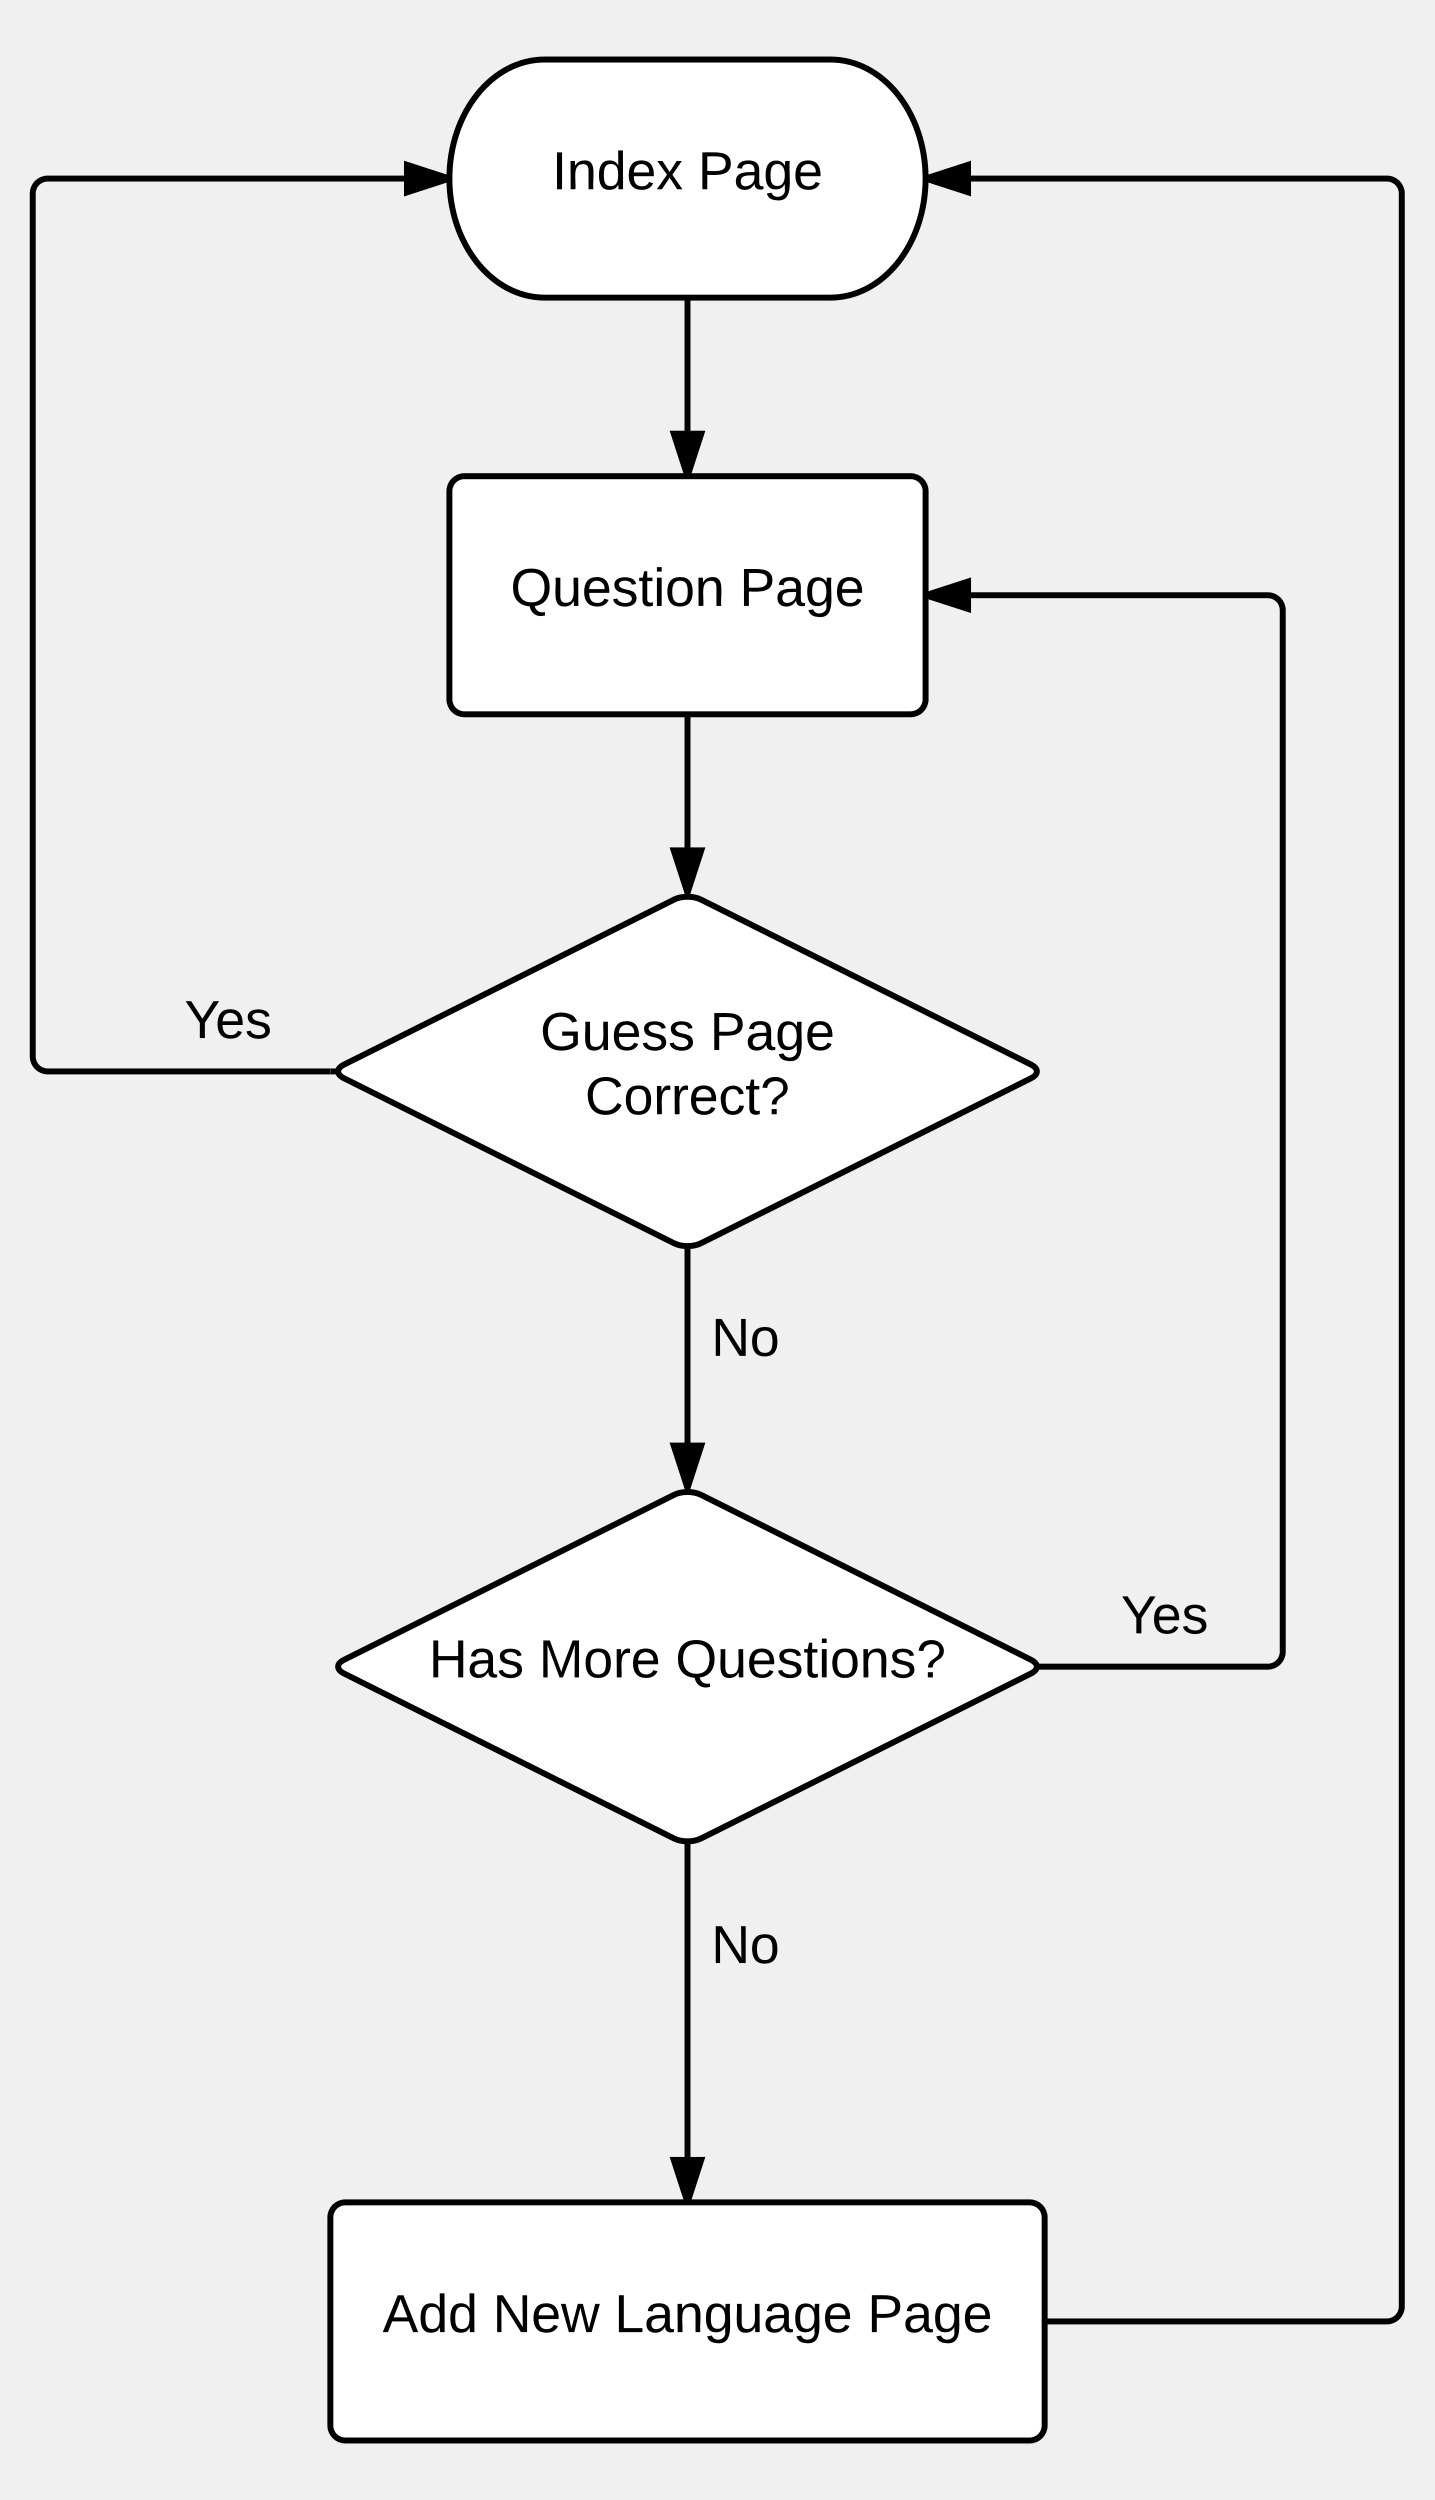
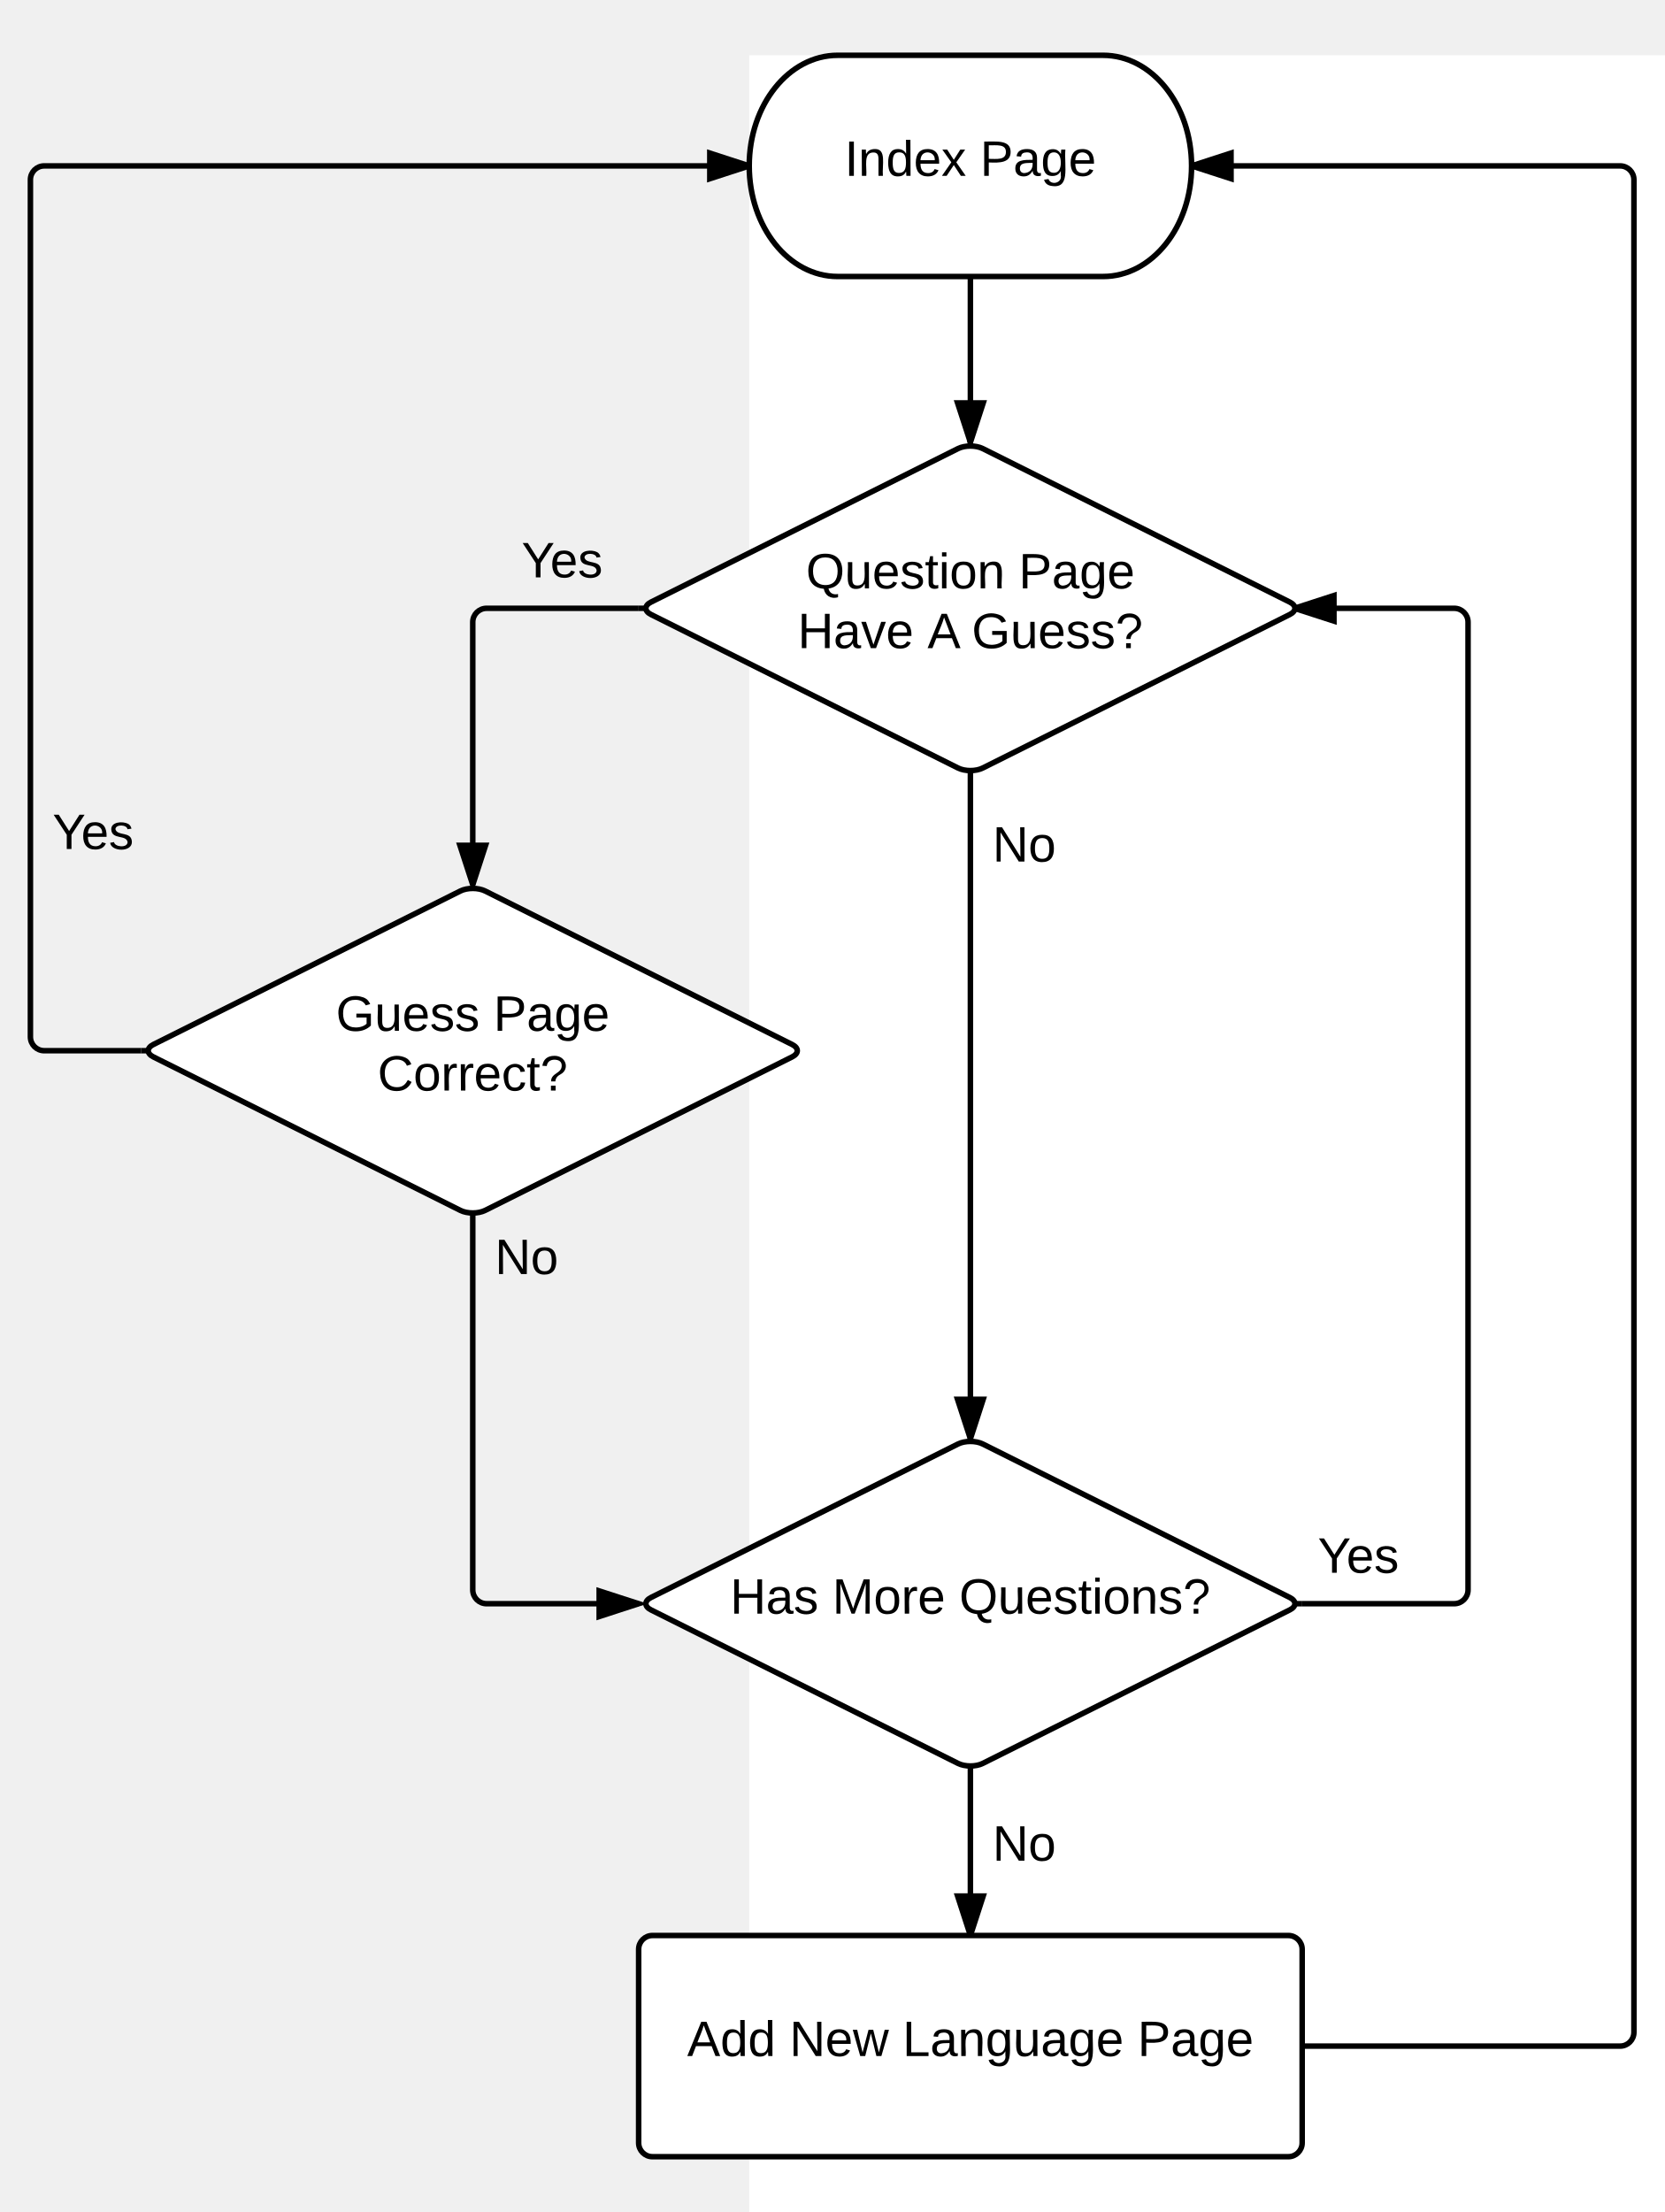
- <svg xmlns="http://www.w3.org/2000/svg" xmlns:xlink="http://www.w3.org/1999/xlink" width="482" height="840">
-   <g transform="translate(151 20)">
+ <svg xmlns="http://www.w3.org/2000/svg" xmlns:xlink="http://www.w3.org/1999/xlink" width="602" height="800">
+   <g transform="translate(271 20)">
+     <path d="M0 0h1360v1760H0z" fill="#fff" />
    <path d="M128 0c17.67 0 32 17.9 32 40s-14.33 40-32 40H32C14.33 80 0 62.1 0 40S14.33 0 32 0z" stroke="#000" stroke-width="2" fill="#fff" />
    <use xlink:href="#a" transform="matrix(1,0,0,1,5,5) translate(29.5 38.6)" />
    <use xlink:href="#b" transform="matrix(1,0,0,1,5,5) translate(78.5 38.6)" />
    <path d="M80 140v-1.92 22.65" stroke="#000" stroke-width="2" fill="none" />
    <path d="M81 140h-2v-3h2z" />
    <path d="M80 160.73l-4.64-14.27h9.28z" stroke="#000" stroke-width="2" />
    <path d="M80 80v60" stroke="#000" stroke-width="2" fill="none" />
    <path d="M81 80h-2 2zM80 140l-4.64-14.27h9.28z" />
-     <path d="M81.05 140h-2.1L74 124.73h12zm-4.3-13.27L80 136.76l3.26-10.03z" />
-     <path d="M0 145c0-2.76 2.24-5 5-5h150c2.76 0 5 2.24 5 5v70c0 2.76-2.24 5-5 5H5c-2.76 0-5-2.24-5-5z" stroke="#000" stroke-width="2" fill="#fff" />
-     <use xlink:href="#c" transform="matrix(1,0,0,1,5,145) translate(15.525 38.6)" />
-     <use xlink:href="#b" transform="matrix(1,0,0,1,5,145) translate(92.475 38.6)" />
-     <path d="M80 220v60" stroke="#000" stroke-width="2" fill="none" />
-     <path d="M81 220h-2 2zM80 280l-4.64-14.27h9.28z" />
-     <path d="M80.6 281.37l-1.1-.05h-.12l-5.4-16.6h12.03zm-3.86-14.64L80 276.76l3.26-10.03z" />
-     <path d="M75.53 282.24c2.47-1.24 6.47-1.24 8.94 0l111.06 55.52c2.47 1.24 2.47 3.24 0 4.48L84.47 397.76C82 399 78 399 75.53 397.76l-111.06-55.52c-2.47-1.24-2.47-3.24 0-4.48z" stroke="#000" stroke-width="2" fill="#fff" />
-     <use xlink:href="#d" transform="matrix(1,0,0,1,-35,285) translate(65.5 47.8)" />
-     <use xlink:href="#e" transform="matrix(1,0,0,1,-35,285) translate(122.5 47.8)" />
-     <use xlink:href="#f" transform="matrix(1,0,0,1,-35,285) translate(80.575 69.4)" />
-     <path d="M-40 340h-95c-2.76 0-5-2.24-5-5V45c0-2.76 2.24-5 5-5H0" stroke="#000" stroke-width="2" fill="none" />
-     <path d="M-37 339.6l-.36.66.36.38v.36h-3v-2h3zM0 40l-14.27 4.64v-9.28z" />
+     <path d="M80.6 141.37l-1.1-.05h-.12l-5.4-16.6h12.03zm-3.86-14.64L80 136.76l3.26-10.03z" />
+     <path d="M75.53 142.24c2.47-1.24 6.47-1.24 8.94 0l111.06 55.52c2.47 1.24 2.47 3.24 0 4.48L84.47 257.76C82 259 78 259 75.53 257.76l-111.06-55.52c-2.47-1.24-2.47-3.24 0-4.48z" stroke="#000" stroke-width="2" fill="#fff" />
+     <use xlink:href="#c" transform="matrix(1,0,0,1,-35,145) translate(55.525 47.8)" />
+     <use xlink:href="#d" transform="matrix(1,0,0,1,-35,145) translate(132.475 47.8)" />
+     <use xlink:href="#e" transform="matrix(1,0,0,1,-35,145) translate(52.525 69.4)" />
+     <use xlink:href="#f" transform="matrix(1,0,0,1,-35,145) translate(99.475 69.4)" />
+     <use xlink:href="#g" transform="matrix(1,0,0,1,-35,145) translate(115.475 69.4)" />
+     <path d="M-104.47 302.24c2.47-1.24 6.47-1.24 8.94 0l111.06 55.52c2.47 1.24 2.47 3.24 0 4.48l-111.06 55.52c-2.47 1.24-6.47 1.24-8.94 0l-111.06-55.52c-2.47-1.24-2.47-3.24 0-4.48z" stroke="#000" stroke-width="2" fill="#fff" />
+     <use xlink:href="#h" transform="matrix(1,0,0,1,-215,305) translate(65.5 47.8)" />
+     <use xlink:href="#d" transform="matrix(1,0,0,1,-215,305) translate(122.5 47.8)" />
+     <use xlink:href="#i" transform="matrix(1,0,0,1,-215,305) translate(80.575 69.4)" />
+     <path d="M-220 360h-35c-2.76 0-5-2.24-5-5V45c0-2.76 2.24-5 5-5H0" stroke="#000" stroke-width="2" fill="none" />
+     <path d="M-217 359.6l-.36.66.36.38v.36h-3v-2h3zM0 40l-14.27 4.64v-9.28z" />
    <path d="M.06 38.97L0 40l.04 1.04-15.3 4.97V34zm-13.33 4.3L-3.24 40l-10.03-3.26z" />
-     <use xlink:href="#g" transform="matrix(1,0,0,1,-89.00833,314.4) translate(0 14.4)" />
-     <path d="M80 398.66V480" stroke="#000" stroke-width="2" fill="none" />
-     <path d="M80 398.66h-1v-.05zm1 0h-.3l.3-.04zM80 480l-4.64-14.27h9.28z" />
-     <path d="M80.6 481.37l-1.1-.05h-.12l-5.4-16.6h12.03zm-3.86-14.64L80 476.76l3.26-10.03z" />
-     <use xlink:href="#h" transform="matrix(1,0,0,1,88,421.1666) translate(0 14.4)" />
-     <path d="M75.53 482.24c2.47-1.24 6.47-1.24 8.94 0l111.06 55.52c2.47 1.24 2.47 3.24 0 4.48L84.47 597.76C82 599 78 599 75.53 597.76l-111.06-55.52c-2.47-1.24-2.47-3.24 0-4.48z" stroke="#000" stroke-width="2" fill="#fff" />
-     <use xlink:href="#i" transform="matrix(1,0,0,1,-35,485) translate(28.1 58.6)" />
-     <use xlink:href="#j" transform="matrix(1,0,0,1,-35,485) translate(65.05 58.6)" />
-     <use xlink:href="#k" transform="matrix(1,0,0,1,-35,485) translate(110.95 58.6)" />
-     <path d="M197.22 540H275c2.76 0 5-2.24 5-5V185c0-2.76-2.24-5-5-5H160" stroke="#000" stroke-width="2" fill="none" />
-     <path d="M197.22 541h-.54l.54-1zm0-1.4l-.55-.6h.55zM174.27 184.64L160 180l14.27-4.64z" />
-     <path d="M175.27 186L160 181.06v-2.1l15.27-4.96zm-12.03-6l10.03 3.26v-6.52z" />
-     <use xlink:href="#g" transform="matrix(1,0,0,1,225.6583,514.4) translate(0 14.4)" />
-     <path d="M80 598.66V720" stroke="#000" stroke-width="2" fill="none" />
-     <path d="M80 598.66h-1v-.05zm1 0h-.3l.3-.04zM80 720l-4.64-14.27h9.28z" />
-     <path d="M81.05 720h-2.1L74 704.73h12zm-4.3-13.27L80 716.76l3.26-10.03z" />
-     <use xlink:href="#h" transform="matrix(1,0,0,1,88,625.2) translate(0 14.4)" />
-     <path d="M-40 725c0-2.76 2.24-5 5-5h230c2.76 0 5 2.24 5 5v70c0 2.76-2.24 5-5 5H-35c-2.76 0-5-2.24-5-5z" stroke="#000" stroke-width="2" fill="#fff" />
-     <g>
-       <use xlink:href="#l" transform="matrix(1,0,0,1,-35,725) translate(12.55 38.6)" />
-       <use xlink:href="#m" transform="matrix(1,0,0,1,-35,725) translate(49.55 38.6)" />
-       <use xlink:href="#n" transform="matrix(1,0,0,1,-35,725) translate(90.45 38.6)" />
-       <use xlink:href="#b" transform="matrix(1,0,0,1,-35,725) translate(175.45 38.6)" />
-     </g>
-     <path d="M200 760h115c2.76 0 5-2.24 5-5V45c0-2.76-2.24-5-5-5H160" stroke="#000" stroke-width="2" fill="none" />
+     <use xlink:href="#j" transform="matrix(1,0,0,1,-252,272.6531) translate(0 14.4)" />
+     <path d="M-100 418.66V555c0 2.76 2.24 5 5 5h55" stroke="#000" stroke-width="2" fill="none" />
+     <path d="M-100 418.66h-1v-.05zm1 0h-.3l.3-.04zM-40 560l-14.27 4.64v-9.28z" />
+     <path d="M-37.15 559.87l-.17.3-17.95 5.84v-12zm-16.12 3.4l10.03-3.27-10.03-3.26z" />
+     <use xlink:href="#k" transform="matrix(1,0,0,1,-92,426.3737) translate(0 14.4)" />
+     <path d="M75.53 502.24c2.47-1.24 6.47-1.24 8.94 0l111.06 55.52c2.47 1.24 2.47 3.24 0 4.48L84.47 617.76C82 619 78 619 75.53 617.76l-111.06-55.52c-2.47-1.24-2.47-3.24 0-4.48z" stroke="#000" stroke-width="2" fill="#fff" />
+     <use xlink:href="#l" transform="matrix(1,0,0,1,-35,505) translate(28.1 58.6)" />
+     <use xlink:href="#m" transform="matrix(1,0,0,1,-35,505) translate(65.05 58.6)" />
+     <use xlink:href="#n" transform="matrix(1,0,0,1,-35,505) translate(110.95 58.6)" />
+     <path d="M80 500.34V260" stroke="#000" stroke-width="2" fill="none" />
+     <path d="M80 500.34l-4.64-14.26h9.28z" />
+     <path d="M80.72 501.38l-1.23-.06-.22.03-5.3-16.27h12.03zm-3.98-14.3L80 497.1l3.26-10.02zM80.5 258.68l.5-.06V260h-2v-1.4z" />
+     <use xlink:href="#k" transform="matrix(1,0,0,1,88,277.201) translate(0 14.4)" />
+     <path d="M80 618.66V680" stroke="#000" stroke-width="2" fill="none" />
+     <path d="M80 618.66h-1v-.05zm1 0h-.3l.3-.04zM80 680l-4.64-14.27h9.28z" />
+     <path d="M81.05 680h-2.1L74 664.73h12zm-4.3-13.27L80 676.76l3.26-10.03z" />
+     <use xlink:href="#k" transform="matrix(1,0,0,1,88,638.5283) translate(0 14.4)" />
+     <path d="M-40 685c0-2.76 2.24-5 5-5h230c2.76 0 5 2.24 5 5v70c0 2.76-2.24 5-5 5H-35c-2.76 0-5-2.24-5-5z" stroke="#000" stroke-width="2" fill="#fff" />
+     <use xlink:href="#o" transform="matrix(1,0,0,1,-35,685) translate(12.55 38.6)" />
+     <use xlink:href="#p" transform="matrix(1,0,0,1,-35,685) translate(49.55 38.6)" />
+     <use xlink:href="#q" transform="matrix(1,0,0,1,-35,685) translate(90.45 38.6)" />
+     <use xlink:href="#b" transform="matrix(1,0,0,1,-35,685) translate(175.45 38.6)" />
+     <path d="M200 720h115c2.76 0 5-2.24 5-5V45c0-2.76-2.24-5-5-5H160" stroke="#000" stroke-width="2" fill="none" />
    <path d="M174.27 44.64L160 40l14.27-4.64z" />
    <path d="M175.27 46l-15.33-4.97L160 40l-.04-1.04 15.3-4.97zm-12.03-6l10.03 3.26v-6.52z" />
+     <path d="M197.22 200H255c2.76 0 5 2.24 5 5v350c0 2.76-2.24 5-5 5h-55" stroke="#000" stroke-width="2" fill="none" />
+     <path d="M211.5 204.64L197.2 200l14.27-4.64z" />
+     <path d="M212.5 206l-15.77-5.1.63-1.16-.6-.64 15.73-5.1zm-12.04-6l10.03 3.26v-6.52zM200 561h-3v-.6l.36-.66-.36-.38V559h3z" />
+     <g>
+       <use xlink:href="#j" transform="matrix(1,0,0,1,205.6583,534.4) translate(0 14.4)" />
+     </g>
+     <path d="M-40 200h-55c-2.76 0-5 2.24-5 5v95" stroke="#000" stroke-width="2" fill="none" />
+     <path d="M-37 199.6l-.36.66.36.38v.36h-3v-2h3zM-100 300l-4.64-14.27h9.28z" />
+     <path d="M-99.4 301.37l-1.1-.05h-.12l-5.4-16.6h12.03zm-3.86-14.64l3.26 10.03 3.26-10.03z" />
+     <g>
+       <use xlink:href="#j" transform="matrix(1,0,0,1,-82.34167,174.4) translate(0 14.4)" />
+     </g>
    <defs>
-       <path d="M33 0v-248h34V0H33" id="o" />
-       <path d="M117-194c89-4 53 116 60 194h-32v-121c0-31-8-49-39-48C34-167 62-67 57 0H25l-1-190h30c1 10-1 24 2 32 11-22 29-35 61-36" id="p" />
-       <path d="M85-194c31 0 48 13 60 33l-1-100h32l1 261h-30c-2-10 0-23-3-31C134-8 116 4 85 4 32 4 16-35 15-94c0-66 23-100 70-100zm9 24c-40 0-46 34-46 75 0 40 6 74 45 74 42 0 51-32 51-76 0-42-9-74-50-73" id="q" />
-       <path d="M100-194c63 0 86 42 84 106H49c0 40 14 67 53 68 26 1 43-12 49-29l28 8c-11 28-37 45-77 45C44 4 14-33 15-96c1-61 26-98 85-98zm52 81c6-60-76-77-97-28-3 7-6 17-6 28h103" id="r" />
-       <path d="M141 0L90-78 38 0H4l68-98-65-92h35l48 74 47-74h35l-64 92 68 98h-35" id="s" />
+       <path d="M33 0v-248h34V0H33" id="r" />
+       <path d="M117-194c89-4 53 116 60 194h-32v-121c0-31-8-49-39-48C34-167 62-67 57 0H25l-1-190h30c1 10-1 24 2 32 11-22 29-35 61-36" id="s" />
+       <path d="M85-194c31 0 48 13 60 33l-1-100h32l1 261h-30c-2-10 0-23-3-31C134-8 116 4 85 4 32 4 16-35 15-94c0-66 23-100 70-100zm9 24c-40 0-46 34-46 75 0 40 6 74 45 74 42 0 51-32 51-76 0-42-9-74-50-73" id="t" />
+       <path d="M100-194c63 0 86 42 84 106H49c0 40 14 67 53 68 26 1 43-12 49-29l28 8c-11 28-37 45-77 45C44 4 14-33 15-96c1-61 26-98 85-98zm52 81c6-60-76-77-97-28-3 7-6 17-6 28h103" id="u" />
+       <path d="M141 0L90-78 38 0H4l68-98-65-92h35l48 74 47-74h35l-64 92 68 98h-35" id="v" />
      <g id="a">
-         <use transform="matrix(0.05,0,0,0.05,0,0)" xlink:href="#o" />
-         <use transform="matrix(0.05,0,0,0.05,5,0)" xlink:href="#p" />
-         <use transform="matrix(0.05,0,0,0.05,15,0)" xlink:href="#q" />
-         <use transform="matrix(0.05,0,0,0.05,25,0)" xlink:href="#r" />
-         <use transform="matrix(0.05,0,0,0.05,35,0)" xlink:href="#s" />
-       </g>
-       <path d="M30-248c87 1 191-15 191 75 0 78-77 80-158 76V0H30v-248zm33 125c57 0 124 11 124-50 0-59-68-47-124-48v98" id="t" />
-       <path d="M141-36C126-15 110 5 73 4 37 3 15-17 15-53c-1-64 63-63 125-63 3-35-9-54-41-54-24 1-41 7-42 31l-33-3c5-37 33-52 76-52 45 0 72 20 72 64v82c-1 20 7 32 28 27v20c-31 9-61-2-59-35zM48-53c0 20 12 33 32 33 41-3 63-29 60-74-43 2-92-5-92 41" id="u" />
-       <path d="M177-190C167-65 218 103 67 71c-23-6-38-20-44-43l32-5c15 47 100 32 89-28v-30C133-14 115 1 83 1 29 1 15-40 15-95c0-56 16-97 71-98 29-1 48 16 59 35 1-10 0-23 2-32h30zM94-22c36 0 50-32 50-73 0-42-14-75-50-75-39 0-46 34-46 75s6 73 46 73" id="v" />
+         <use transform="matrix(0.05,0,0,0.05,0,0)" xlink:href="#r" />
+         <use transform="matrix(0.05,0,0,0.05,5,0)" xlink:href="#s" />
+         <use transform="matrix(0.05,0,0,0.05,15,0)" xlink:href="#t" />
+         <use transform="matrix(0.05,0,0,0.05,25,0)" xlink:href="#u" />
+         <use transform="matrix(0.05,0,0,0.05,35,0)" xlink:href="#v" />
+       </g>
+       <path d="M30-248c87 1 191-15 191 75 0 78-77 80-158 76V0H30v-248zm33 125c57 0 124 11 124-50 0-59-68-47-124-48v98" id="w" />
+       <path d="M141-36C126-15 110 5 73 4 37 3 15-17 15-53c-1-64 63-63 125-63 3-35-9-54-41-54-24 1-41 7-42 31l-33-3c5-37 33-52 76-52 45 0 72 20 72 64v82c-1 20 7 32 28 27v20c-31 9-61-2-59-35zM48-53c0 20 12 33 32 33 41-3 63-29 60-74-43 2-92-5-92 41" id="x" />
+       <path d="M177-190C167-65 218 103 67 71c-23-6-38-20-44-43l32-5c15 47 100 32 89-28v-30C133-14 115 1 83 1 29 1 15-40 15-95c0-56 16-97 71-98 29-1 48 16 59 35 1-10 0-23 2-32h30zM94-22c36 0 50-32 50-73 0-42-14-75-50-75-39 0-46 34-46 75s6 73 46 73" id="y" />
      <g id="b">
-         <use transform="matrix(0.05,0,0,0.05,0,0)" xlink:href="#t" />
-         <use transform="matrix(0.05,0,0,0.05,12,0)" xlink:href="#u" />
-         <use transform="matrix(0.05,0,0,0.05,22,0)" xlink:href="#v" />
-         <use transform="matrix(0.05,0,0,0.05,32,0)" xlink:href="#r" />
-       </g>
-       <path d="M140-251c81 0 123 46 123 126C263-53 228-8 163 1c7 30 30 48 69 40v23c-55 16-95-15-103-61C56-3 17-48 17-125c0-80 42-126 123-126zm0 227c63 0 89-41 89-101s-29-99-89-99c-61 0-89 39-89 99S79-25 140-24" id="w" />
-       <path d="M84 4C-5 8 30-112 23-190h32v120c0 31 7 50 39 49 72-2 45-101 50-169h31l1 190h-30c-1-10 1-25-2-33-11 22-28 36-60 37" id="x" />
-       <path d="M135-143c-3-34-86-38-87 0 15 53 115 12 119 90S17 21 10-45l28-5c4 36 97 45 98 0-10-56-113-15-118-90-4-57 82-63 122-42 12 7 21 19 24 35" id="y" />
-       <path d="M59-47c-2 24 18 29 38 22v24C64 9 27 4 27-40v-127H5v-23h24l9-43h21v43h35v23H59v120" id="z" />
-       <path d="M24-231v-30h32v30H24zM24 0v-190h32V0H24" id="A" />
-       <path d="M100-194c62-1 85 37 85 99 1 63-27 99-86 99S16-35 15-95c0-66 28-99 85-99zM99-20c44 1 53-31 53-75 0-43-8-75-51-75s-53 32-53 75 10 74 51 75" id="B" />
+         <use transform="matrix(0.05,0,0,0.05,0,0)" xlink:href="#w" />
+         <use transform="matrix(0.05,0,0,0.05,12,0)" xlink:href="#x" />
+         <use transform="matrix(0.05,0,0,0.05,22,0)" xlink:href="#y" />
+         <use transform="matrix(0.05,0,0,0.05,32,0)" xlink:href="#u" />
+       </g>
+       <path d="M140-251c81 0 123 46 123 126C263-53 228-8 163 1c7 30 30 48 69 40v23c-55 16-95-15-103-61C56-3 17-48 17-125c0-80 42-126 123-126zm0 227c63 0 89-41 89-101s-29-99-89-99c-61 0-89 39-89 99S79-25 140-24" id="z" />
+       <path d="M84 4C-5 8 30-112 23-190h32v120c0 31 7 50 39 49 72-2 45-101 50-169h31l1 190h-30c-1-10 1-25-2-33-11 22-28 36-60 37" id="A" />
+       <path d="M135-143c-3-34-86-38-87 0 15 53 115 12 119 90S17 21 10-45l28-5c4 36 97 45 98 0-10-56-113-15-118-90-4-57 82-63 122-42 12 7 21 19 24 35" id="B" />
+       <path d="M59-47c-2 24 18 29 38 22v24C64 9 27 4 27-40v-127H5v-23h24l9-43h21v43h35v23H59v120" id="C" />
+       <path d="M24-231v-30h32v30H24zM24 0v-190h32V0H24" id="D" />
+       <path d="M100-194c62-1 85 37 85 99 1 63-27 99-86 99S16-35 15-95c0-66 28-99 85-99zM99-20c44 1 53-31 53-75 0-43-8-75-51-75s-53 32-53 75 10 74 51 75" id="E" />
      <g id="c">
+         <use transform="matrix(0.05,0,0,0.05,0,0)" xlink:href="#z" />
+         <use transform="matrix(0.05,0,0,0.05,14,0)" xlink:href="#A" />
+         <use transform="matrix(0.05,0,0,0.05,24,0)" xlink:href="#u" />
+         <use transform="matrix(0.05,0,0,0.05,34,0)" xlink:href="#B" />
+         <use transform="matrix(0.05,0,0,0.05,43,0)" xlink:href="#C" />
+         <use transform="matrix(0.05,0,0,0.05,48,0)" xlink:href="#D" />
+         <use transform="matrix(0.05,0,0,0.05,51.95,0)" xlink:href="#E" />
+         <use transform="matrix(0.05,0,0,0.05,61.95,0)" xlink:href="#s" />
+       </g>
+       <g id="d">
        <use transform="matrix(0.05,0,0,0.05,0,0)" xlink:href="#w" />
-         <use transform="matrix(0.05,0,0,0.05,14,0)" xlink:href="#x" />
-         <use transform="matrix(0.05,0,0,0.05,24,0)" xlink:href="#r" />
-         <use transform="matrix(0.05,0,0,0.05,34,0)" xlink:href="#y" />
-         <use transform="matrix(0.05,0,0,0.05,43,0)" xlink:href="#z" />
-         <use transform="matrix(0.05,0,0,0.05,48,0)" xlink:href="#A" />
-         <use transform="matrix(0.05,0,0,0.05,51.95,0)" xlink:href="#B" />
-         <use transform="matrix(0.05,0,0,0.05,61.95,0)" xlink:href="#p" />
-       </g>
-       <path d="M143 4C61 4 22-44 18-125c-5-107 100-154 193-111 17 8 29 25 37 43l-32 9c-13-25-37-40-76-40-61 0-88 39-88 99 0 61 29 100 91 101 35 0 62-11 79-27v-45h-74v-28h105v86C228-13 192 4 143 4" id="C" />
-       <g id="d">
-         <use transform="matrix(0.05,0,0,0.05,0,0)" xlink:href="#C" />
-         <use transform="matrix(0.05,0,0,0.05,14,0)" xlink:href="#x" />
-         <use transform="matrix(0.05,0,0,0.05,24,0)" xlink:href="#r" />
-         <use transform="matrix(0.05,0,0,0.05,34,0)" xlink:href="#y" />
-         <use transform="matrix(0.05,0,0,0.05,43,0)" xlink:href="#y" />
-       </g>
+         <use transform="matrix(0.05,0,0,0.05,12,0)" xlink:href="#x" />
+         <use transform="matrix(0.05,0,0,0.05,22,0)" xlink:href="#y" />
+         <use transform="matrix(0.05,0,0,0.05,32,0)" xlink:href="#u" />
+       </g>
+       <path d="M197 0v-115H63V0H30v-248h33v105h134v-105h34V0h-34" id="F" />
+       <path d="M108 0H70L1-190h34L89-25l56-165h34" id="G" />
      <g id="e">
-         <use transform="matrix(0.05,0,0,0.05,0,0)" xlink:href="#t" />
-         <use transform="matrix(0.05,0,0,0.05,12,0)" xlink:href="#u" />
-         <use transform="matrix(0.05,0,0,0.05,22,0)" xlink:href="#v" />
-         <use transform="matrix(0.05,0,0,0.05,32,0)" xlink:href="#r" />
-       </g>
-       <path d="M212-179c-10-28-35-45-73-45-59 0-87 40-87 99 0 60 29 101 89 101 43 0 62-24 78-52l27 14C228-24 195 4 139 4 59 4 22-46 18-125c-6-104 99-153 187-111 19 9 31 26 39 46" id="D" />
-       <path d="M114-163C36-179 61-72 57 0H25l-1-190h30c1 12-1 29 2 39 6-27 23-49 58-41v29" id="E" />
-       <path d="M96-169c-40 0-48 33-48 73s9 75 48 75c24 0 41-14 43-38l32 2c-6 37-31 61-74 61-59 0-76-41-82-99-10-93 101-131 147-64 4 7 5 14 7 22l-32 3c-4-21-16-35-41-35" id="F" />
-       <path d="M103-251c84 0 111 97 45 133-19 10-37 24-39 52H78c0-63 77-55 77-114 0-30-21-42-52-43-32 0-53 17-56 46l-32-2c7-45 34-72 88-72zM77 0v-35h34V0H77" id="G" />
-       <g id="f">
-         <use transform="matrix(0.05,0,0,0.05,0,0)" xlink:href="#D" />
-         <use transform="matrix(0.05,0,0,0.05,12.95,0)" xlink:href="#B" />
-         <use transform="matrix(0.05,0,0,0.05,22.95,0)" xlink:href="#E" />
-         <use transform="matrix(0.05,0,0,0.05,28.9,0)" xlink:href="#E" />
-         <use transform="matrix(0.05,0,0,0.05,34.85,0)" xlink:href="#r" />
-         <use transform="matrix(0.05,0,0,0.05,44.85,0)" xlink:href="#F" />
-         <use transform="matrix(0.05,0,0,0.05,53.85,0)" xlink:href="#z" />
-         <use transform="matrix(0.05,0,0,0.05,58.85,0)" xlink:href="#G" />
-       </g>
-       <path d="M137-103V0h-34v-103L8-248h37l75 118 75-118h37" id="H" />
+         <use transform="matrix(0.05,0,0,0.05,0,0)" xlink:href="#F" />
+         <use transform="matrix(0.05,0,0,0.05,12.95,0)" xlink:href="#x" />
+         <use transform="matrix(0.05,0,0,0.05,22.95,0)" xlink:href="#G" />
+         <use transform="matrix(0.05,0,0,0.05,31.95,0)" xlink:href="#u" />
+       </g>
+       <path d="M205 0l-28-72H64L36 0H1l101-248h38L239 0h-34zm-38-99l-47-123c-12 45-31 82-46 123h93" id="H" />
+       <use transform="matrix(0.05,0,0,0.05,0,0)" xlink:href="#H" id="f" />
+       <path d="M143 4C61 4 22-44 18-125c-5-107 100-154 193-111 17 8 29 25 37 43l-32 9c-13-25-37-40-76-40-61 0-88 39-88 99 0 61 29 100 91 101 35 0 62-11 79-27v-45h-74v-28h105v86C228-13 192 4 143 4" id="I" />
+       <path d="M103-251c84 0 111 97 45 133-19 10-37 24-39 52H78c0-63 77-55 77-114 0-30-21-42-52-43-32 0-53 17-56 46l-32-2c7-45 34-72 88-72zM77 0v-35h34V0H77" id="J" />
      <g id="g">
-         <use transform="matrix(0.05,0,0,0.05,0,0)" xlink:href="#H" />
-         <use transform="matrix(0.05,0,0,0.05,10.35,0)" xlink:href="#r" />
-         <use transform="matrix(0.05,0,0,0.05,20.35,0)" xlink:href="#y" />
-       </g>
-       <path d="M190 0L58-211 59 0H30v-248h39L202-35l-2-213h31V0h-41" id="I" />
+         <use transform="matrix(0.05,0,0,0.05,0,0)" xlink:href="#I" />
+         <use transform="matrix(0.05,0,0,0.05,14,0)" xlink:href="#A" />
+         <use transform="matrix(0.05,0,0,0.05,24,0)" xlink:href="#u" />
+         <use transform="matrix(0.05,0,0,0.05,34,0)" xlink:href="#B" />
+         <use transform="matrix(0.05,0,0,0.05,43,0)" xlink:href="#B" />
+         <use transform="matrix(0.05,0,0,0.05,52,0)" xlink:href="#J" />
+       </g>
      <g id="h">
        <use transform="matrix(0.05,0,0,0.05,0,0)" xlink:href="#I" />
-         <use transform="matrix(0.05,0,0,0.05,12.95,0)" xlink:href="#B" />
-       </g>
-       <path d="M197 0v-115H63V0H30v-248h33v105h134v-105h34V0h-34" id="J" />
+         <use transform="matrix(0.05,0,0,0.05,14,0)" xlink:href="#A" />
+         <use transform="matrix(0.05,0,0,0.05,24,0)" xlink:href="#u" />
+         <use transform="matrix(0.05,0,0,0.05,34,0)" xlink:href="#B" />
+         <use transform="matrix(0.05,0,0,0.05,43,0)" xlink:href="#B" />
+       </g>
+       <path d="M212-179c-10-28-35-45-73-45-59 0-87 40-87 99 0 60 29 101 89 101 43 0 62-24 78-52l27 14C228-24 195 4 139 4 59 4 22-46 18-125c-6-104 99-153 187-111 19 9 31 26 39 46" id="K" />
+       <path d="M114-163C36-179 61-72 57 0H25l-1-190h30c1 12-1 29 2 39 6-27 23-49 58-41v29" id="L" />
+       <path d="M96-169c-40 0-48 33-48 73s9 75 48 75c24 0 41-14 43-38l32 2c-6 37-31 61-74 61-59 0-76-41-82-99-10-93 101-131 147-64 4 7 5 14 7 22l-32 3c-4-21-16-35-41-35" id="M" />
      <g id="i">
-         <use transform="matrix(0.05,0,0,0.05,0,0)" xlink:href="#J" />
+         <use transform="matrix(0.05,0,0,0.05,0,0)" xlink:href="#K" />
+         <use transform="matrix(0.05,0,0,0.05,12.95,0)" xlink:href="#E" />
+         <use transform="matrix(0.05,0,0,0.05,22.95,0)" xlink:href="#L" />
+         <use transform="matrix(0.05,0,0,0.05,28.9,0)" xlink:href="#L" />
+         <use transform="matrix(0.05,0,0,0.05,34.85,0)" xlink:href="#u" />
+         <use transform="matrix(0.05,0,0,0.05,44.85,0)" xlink:href="#M" />
+         <use transform="matrix(0.05,0,0,0.05,53.85,0)" xlink:href="#C" />
+         <use transform="matrix(0.05,0,0,0.05,58.85,0)" xlink:href="#J" />
+       </g>
+       <path d="M137-103V0h-34v-103L8-248h37l75 118 75-118h37" id="N" />
+       <g id="j">
+         <use transform="matrix(0.05,0,0,0.05,0,0)" xlink:href="#N" />
+         <use transform="matrix(0.05,0,0,0.05,10.35,0)" xlink:href="#u" />
+         <use transform="matrix(0.05,0,0,0.05,20.35,0)" xlink:href="#B" />
+       </g>
+       <path d="M190 0L58-211 59 0H30v-248h39L202-35l-2-213h31V0h-41" id="O" />
+       <g id="k">
+         <use transform="matrix(0.05,0,0,0.05,0,0)" xlink:href="#O" />
+         <use transform="matrix(0.05,0,0,0.05,12.95,0)" xlink:href="#E" />
+       </g>
+       <g id="l">
+         <use transform="matrix(0.05,0,0,0.05,0,0)" xlink:href="#F" />
+         <use transform="matrix(0.05,0,0,0.05,12.95,0)" xlink:href="#x" />
+         <use transform="matrix(0.05,0,0,0.05,22.95,0)" xlink:href="#B" />
+       </g>
+       <path d="M240 0l2-218c-23 76-54 145-80 218h-23L58-218 59 0H30v-248h44l77 211c21-75 51-140 76-211h43V0h-30" id="P" />
+       <g id="m">
+         <use transform="matrix(0.05,0,0,0.05,0,0)" xlink:href="#P" />
+         <use transform="matrix(0.05,0,0,0.05,14.95,0)" xlink:href="#E" />
+         <use transform="matrix(0.05,0,0,0.05,24.95,0)" xlink:href="#L" />
+         <use transform="matrix(0.05,0,0,0.05,30.9,0)" xlink:href="#u" />
+       </g>
+       <g id="n">
+         <use transform="matrix(0.05,0,0,0.05,0,0)" xlink:href="#z" />
+         <use transform="matrix(0.05,0,0,0.05,14,0)" xlink:href="#A" />
+         <use transform="matrix(0.05,0,0,0.05,24,0)" xlink:href="#u" />
+         <use transform="matrix(0.05,0,0,0.05,34,0)" xlink:href="#B" />
+         <use transform="matrix(0.05,0,0,0.05,43,0)" xlink:href="#C" />
+         <use transform="matrix(0.05,0,0,0.05,48,0)" xlink:href="#D" />
+         <use transform="matrix(0.05,0,0,0.05,51.95,0)" xlink:href="#E" />
+         <use transform="matrix(0.05,0,0,0.05,61.95,0)" xlink:href="#s" />
+         <use transform="matrix(0.05,0,0,0.05,71.95,0)" xlink:href="#B" />
+         <use transform="matrix(0.05,0,0,0.05,80.95,0)" xlink:href="#J" />
+       </g>
+       <g id="o">
+         <use transform="matrix(0.05,0,0,0.05,0,0)" xlink:href="#H" />
+         <use transform="matrix(0.05,0,0,0.05,12,0)" xlink:href="#t" />
+         <use transform="matrix(0.05,0,0,0.05,22,0)" xlink:href="#t" />
+       </g>
+       <path d="M206 0h-36l-40-164L89 0H53L-1-190h32L70-26l43-164h34l41 164 42-164h31" id="Q" />
+       <g id="p">
+         <use transform="matrix(0.05,0,0,0.05,0,0)" xlink:href="#O" />
        <use transform="matrix(0.05,0,0,0.05,12.95,0)" xlink:href="#u" />
-         <use transform="matrix(0.05,0,0,0.05,22.95,0)" xlink:href="#y" />
-       </g>
-       <path d="M240 0l2-218c-23 76-54 145-80 218h-23L58-218 59 0H30v-248h44l77 211c21-75 51-140 76-211h43V0h-30" id="K" />
-       <g id="j">
-         <use transform="matrix(0.05,0,0,0.05,0,0)" xlink:href="#K" />
-         <use transform="matrix(0.05,0,0,0.05,14.95,0)" xlink:href="#B" />
-         <use transform="matrix(0.05,0,0,0.05,24.95,0)" xlink:href="#E" />
-         <use transform="matrix(0.05,0,0,0.05,30.9,0)" xlink:href="#r" />
-       </g>
-       <g id="k">
-         <use transform="matrix(0.05,0,0,0.05,0,0)" xlink:href="#w" />
-         <use transform="matrix(0.05,0,0,0.05,14,0)" xlink:href="#x" />
-         <use transform="matrix(0.05,0,0,0.05,24,0)" xlink:href="#r" />
-         <use transform="matrix(0.05,0,0,0.05,34,0)" xlink:href="#y" />
-         <use transform="matrix(0.05,0,0,0.05,43,0)" xlink:href="#z" />
-         <use transform="matrix(0.05,0,0,0.05,48,0)" xlink:href="#A" />
-         <use transform="matrix(0.05,0,0,0.05,51.95,0)" xlink:href="#B" />
-         <use transform="matrix(0.05,0,0,0.05,61.95,0)" xlink:href="#p" />
-         <use transform="matrix(0.05,0,0,0.05,71.95,0)" xlink:href="#y" />
-         <use transform="matrix(0.05,0,0,0.05,80.95,0)" xlink:href="#G" />
-       </g>
-       <path d="M205 0l-28-72H64L36 0H1l101-248h38L239 0h-34zm-38-99l-47-123c-12 45-31 82-46 123h93" id="L" />
-       <g id="l">
-         <use transform="matrix(0.05,0,0,0.05,0,0)" xlink:href="#L" />
-         <use transform="matrix(0.05,0,0,0.05,12,0)" xlink:href="#q" />
-         <use transform="matrix(0.05,0,0,0.05,22,0)" xlink:href="#q" />
-       </g>
-       <path d="M206 0h-36l-40-164L89 0H53L-1-190h32L70-26l43-164h34l41 164 42-164h31" id="M" />
-       <g id="m">
-         <use transform="matrix(0.05,0,0,0.05,0,0)" xlink:href="#I" />
-         <use transform="matrix(0.05,0,0,0.05,12.95,0)" xlink:href="#r" />
-         <use transform="matrix(0.05,0,0,0.05,22.95,0)" xlink:href="#M" />
-       </g>
-       <path d="M30 0v-248h33v221h125V0H30" id="N" />
-       <g id="n">
-         <use transform="matrix(0.05,0,0,0.05,0,0)" xlink:href="#N" />
-         <use transform="matrix(0.05,0,0,0.05,10,0)" xlink:href="#u" />
-         <use transform="matrix(0.05,0,0,0.05,20,0)" xlink:href="#p" />
-         <use transform="matrix(0.05,0,0,0.05,30,0)" xlink:href="#v" />
-         <use transform="matrix(0.05,0,0,0.05,40,0)" xlink:href="#x" />
-         <use transform="matrix(0.05,0,0,0.05,50,0)" xlink:href="#u" />
-         <use transform="matrix(0.05,0,0,0.05,60,0)" xlink:href="#v" />
-         <use transform="matrix(0.05,0,0,0.05,70,0)" xlink:href="#r" />
+         <use transform="matrix(0.05,0,0,0.05,22.95,0)" xlink:href="#Q" />
+       </g>
+       <path d="M30 0v-248h33v221h125V0H30" id="R" />
+       <g id="q">
+         <use transform="matrix(0.05,0,0,0.05,0,0)" xlink:href="#R" />
+         <use transform="matrix(0.05,0,0,0.05,10,0)" xlink:href="#x" />
+         <use transform="matrix(0.05,0,0,0.05,20,0)" xlink:href="#s" />
+         <use transform="matrix(0.05,0,0,0.05,30,0)" xlink:href="#y" />
+         <use transform="matrix(0.05,0,0,0.05,40,0)" xlink:href="#A" />
+         <use transform="matrix(0.05,0,0,0.05,50,0)" xlink:href="#x" />
+         <use transform="matrix(0.05,0,0,0.05,60,0)" xlink:href="#y" />
+         <use transform="matrix(0.05,0,0,0.05,70,0)" xlink:href="#u" />
      </g>
    </defs>
  </g>
</svg>
